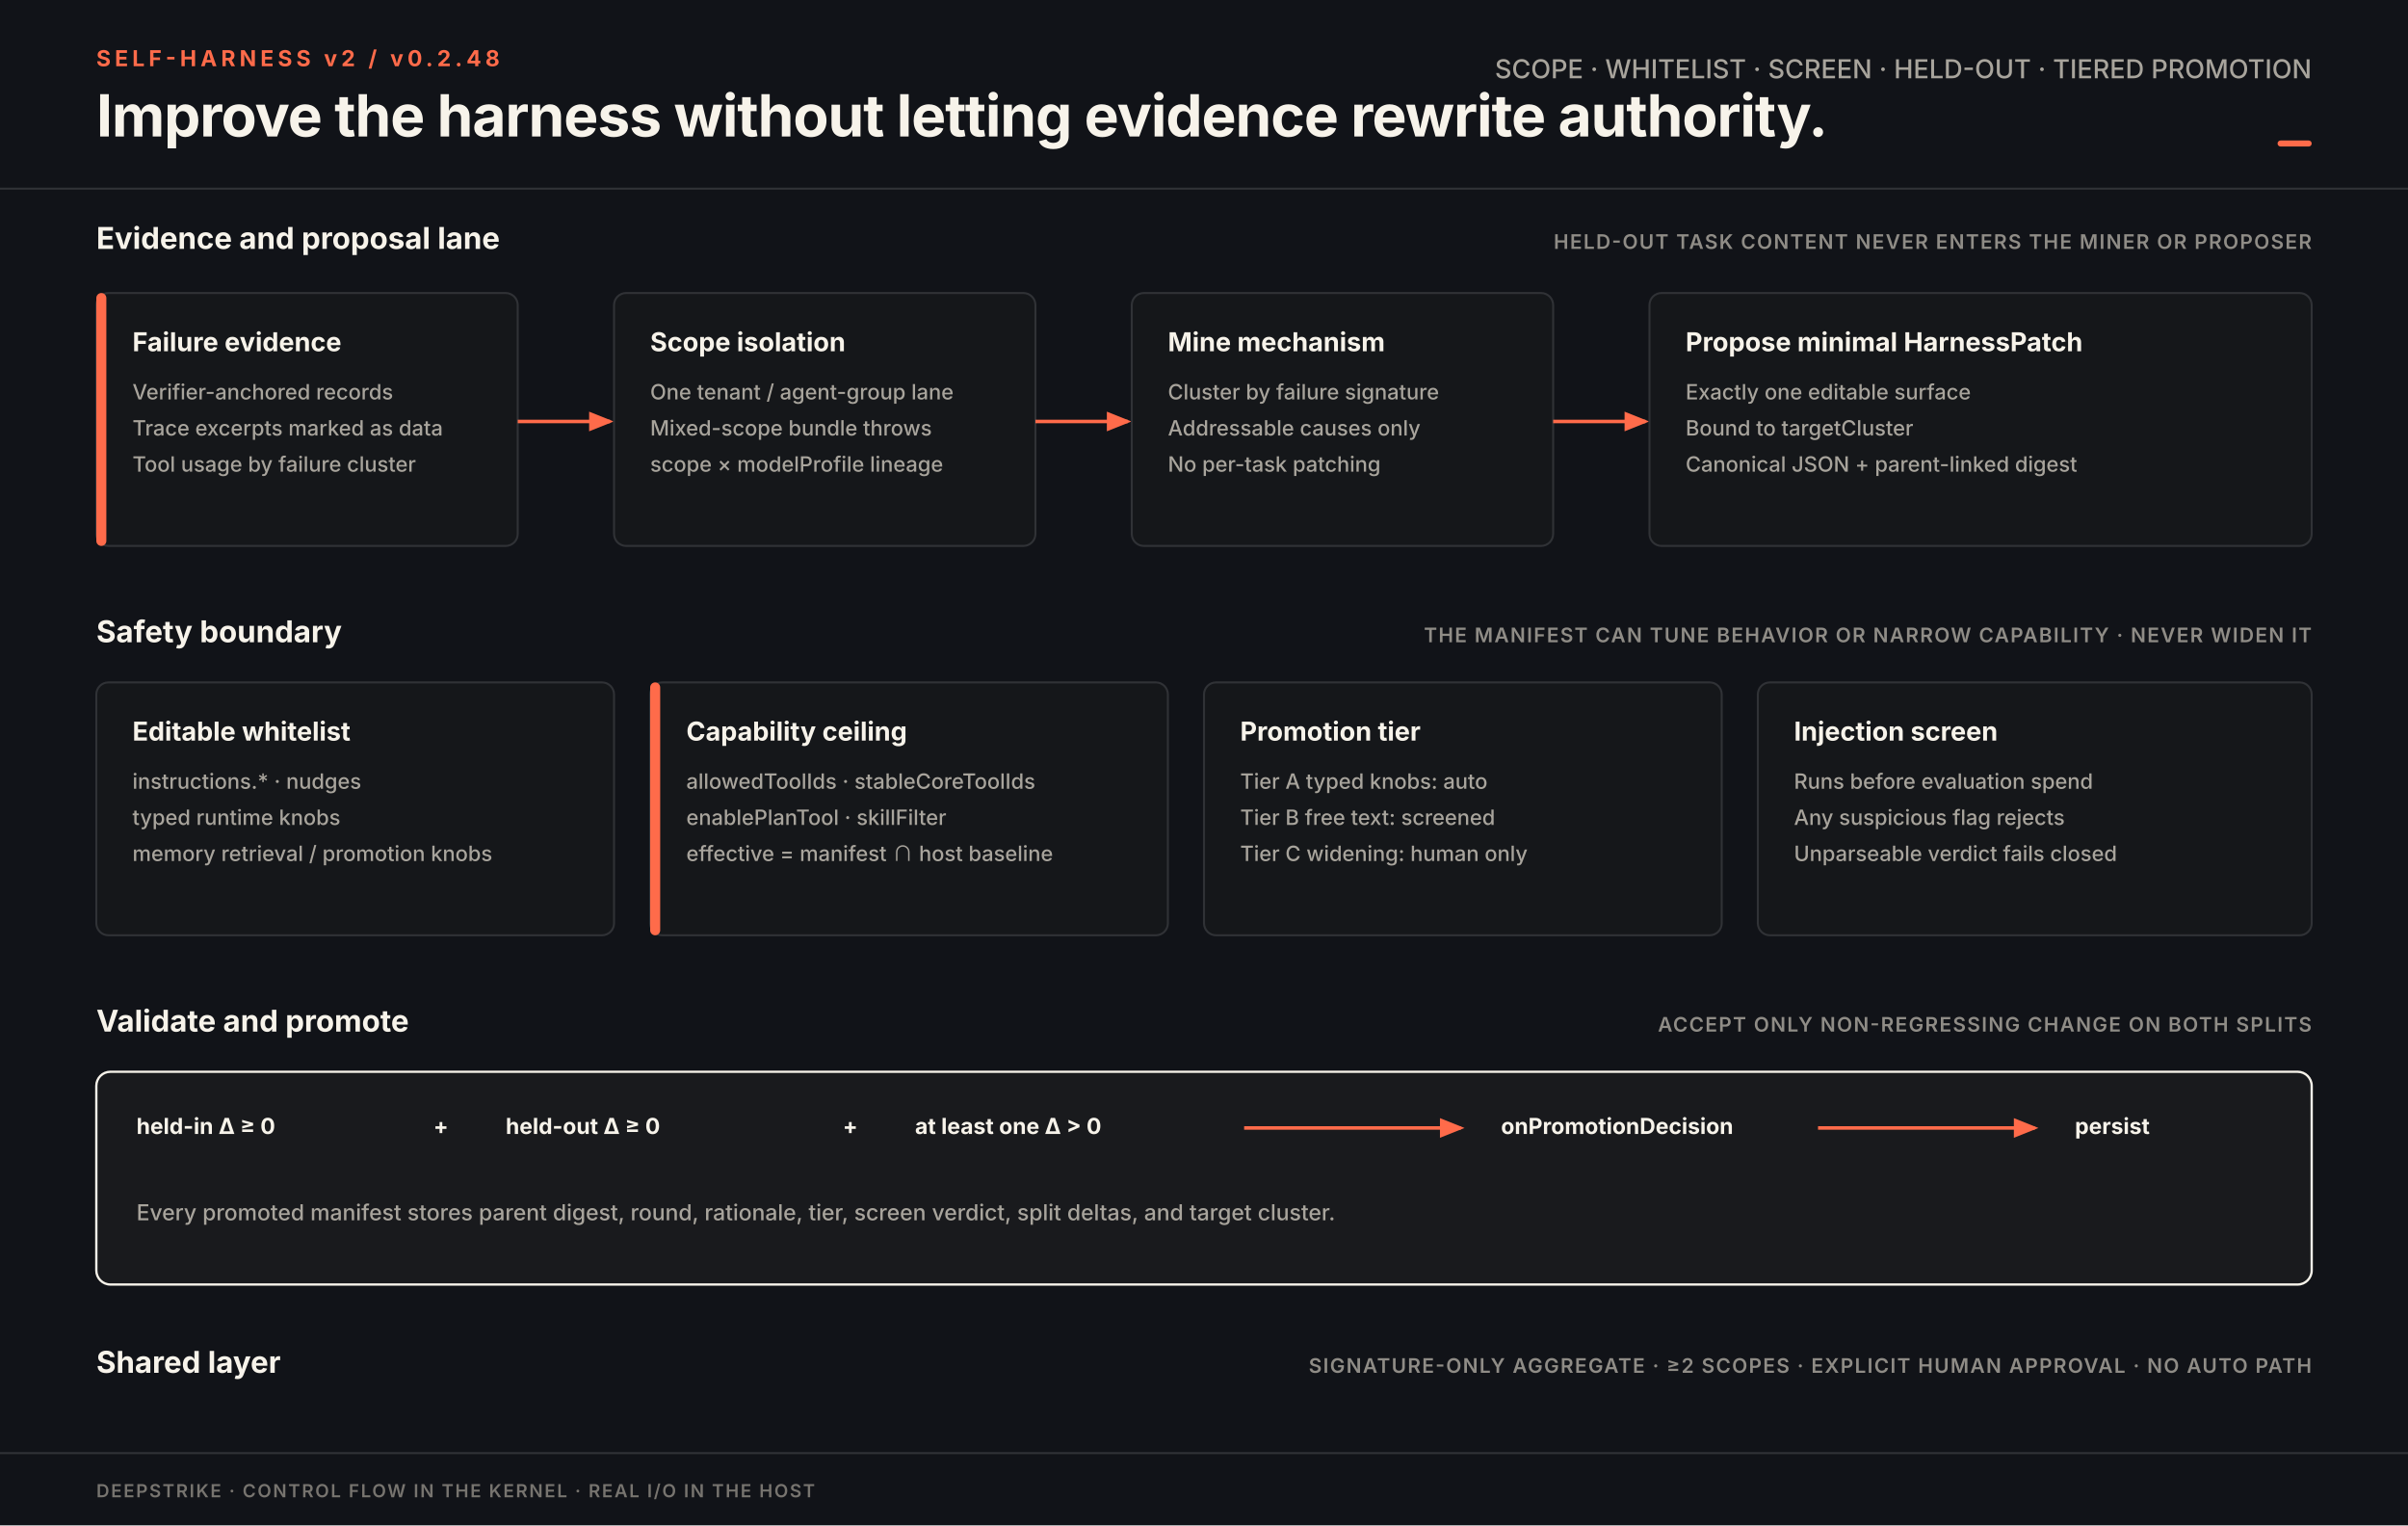
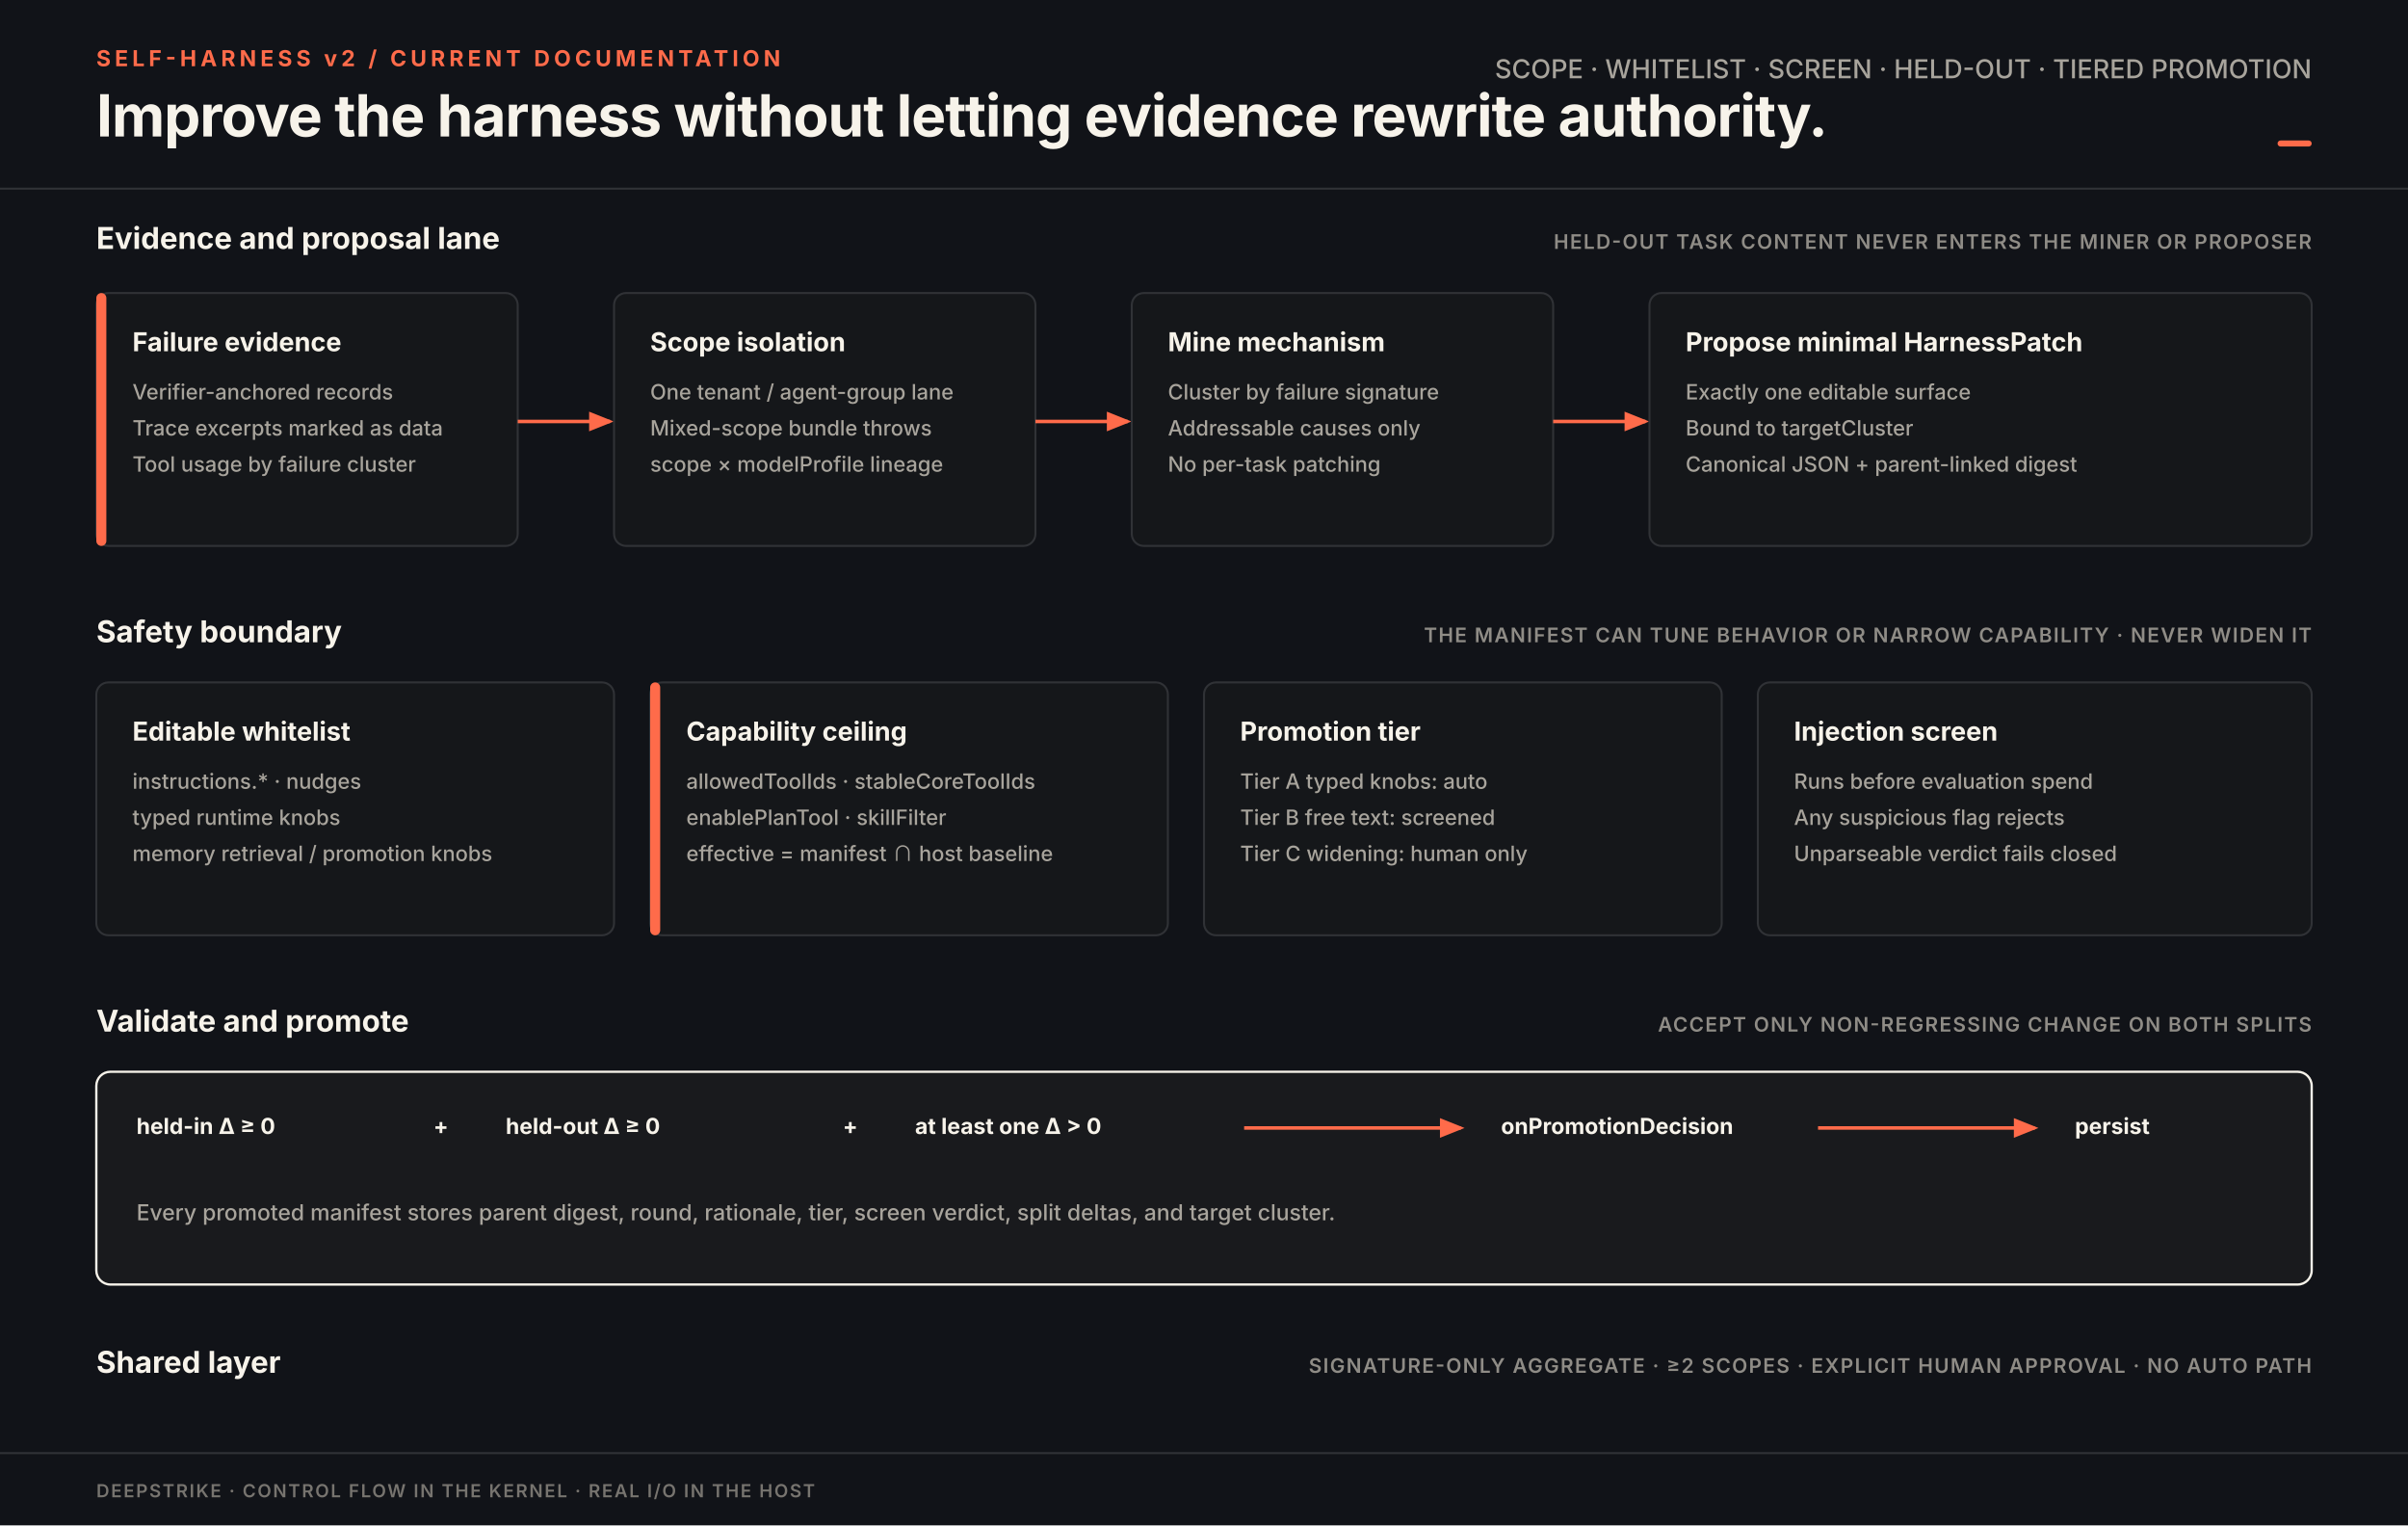
<svg xmlns="http://www.w3.org/2000/svg" viewBox="0 0 1200 760" role="img" aria-labelledby="title desc">
  <defs>
    <marker id="arrow-ivory" viewBox="0 0 10 10" refX="8.5" refY="5" markerWidth="7" markerHeight="7" orient="auto">
      <path d="M0 1 10 5 0 9Z" fill="#F7F3EA" />
    </marker>
    <marker id="arrow-coral" viewBox="0 0 10 10" refX="8.5" refY="5" markerWidth="7" markerHeight="7" orient="auto">
      <path d="M0 1 10 5 0 9Z" fill="#FF6B4A" />
    </marker>
    <style>
      text { font-family: Inter, ui-sans-serif, system-ui, -apple-system, "Segoe UI", "Noto Sans CJK SC", sans-serif; }
      .eyebrow { fill:#FF6B4A; font-size:11px; font-weight:700; letter-spacing:2px; }
      .title { fill:#F7F3EA; font-size:29px; font-weight:700; letter-spacing:-.45px; }
      .subtitle { fill:#A8A49C; font-size:13px; font-weight:450; }
      .section-title { fill:#F7F3EA; font-size:15px; font-weight:700; }
      .section-note { fill:#8F8C86; font-size:10px; font-weight:600; letter-spacing:.65px; }
      .card-title { fill:#F7F3EA; font-size:13px; font-weight:650; }
      .card-text { fill:#A8A49C; font-size:10.5px; font-weight:450; }
      .body { fill:#A8A49C; font-size:11px; font-weight:450; }
      .label { fill:#F7F3EA; font-size:11px; font-weight:650; }
      .micro { fill:#8F8C86; font-size:9.5px; font-weight:650; letter-spacing:.55px; }
      .pill-text { fill:#111318; font-size:9px; font-weight:750; letter-spacing:.5px; }
      .footer { fill:#77746F; font-size:9px; font-weight:600; letter-spacing:.8px; }
      .panel { fill:#15171A; stroke:#303236; stroke-width:1; }
      .panel-strong { fill:#191A1D; stroke:#F7F3EA; stroke-width:1.15; }
      .kernel { fill:#0D0F11; stroke:#3B3D41; stroke-width:1.2; }
      .soft { fill:#121316; stroke:#26282C; stroke-width:1; }
      .accent-fill { fill:#FF6B4A; }
      .pill.coral { fill:#FF6B4A; }
      .pill.ivory { fill:#F7F3EA; }
      .pill.muted { fill:#8F8C86; }
      .rule { fill:none; stroke:#303236; stroke-width:1; }
      .rule-coral { fill:none; stroke:#FF6B4A; stroke-width:1.2; }
      .flow { fill:none; stroke:#F7F3EA; stroke-width:1.45; marker-end:url(#arrow-ivory); }
      .flow-coral { stroke:#FF6B4A; stroke-width:1.75; marker-end:url(#arrow-coral); }
      .flow-dash { stroke-dasharray:5 5; }
    </style>
  </defs>
  <rect width="1200" height="760" fill="#111318" />
  <path d="M0 94H1200M0 724H1200" class="rule" />
-   <text x="48" y="33" class="eyebrow" text-anchor="start">SELF-HARNESS v2 / v0.2.48</text>
+   <text x="48" y="33" class="eyebrow" text-anchor="start">SELF-HARNESS v2 / CURRENT DOCUMENTATION</text>
  <text x="48" y="68" class="title" text-anchor="start">Improve the harness without letting evidence rewrite authority.</text>
  <text x="1152" y="39" class="subtitle" text-anchor="end">SCOPE · WHITELIST · SCREEN · HELD-OUT · TIERED PROMOTION</text>
  <rect x="1135" y="70" width="17" height="3" rx="1.5" class="accent-fill" />
  <text x="48" y="124" class="section-title" text-anchor="start">Evidence and proposal lane</text>
  <text x="1152" y="124" class="section-note" text-anchor="end">HELD-OUT TASK CONTENT NEVER ENTERS THE MINER OR PROPOSER</text>
  <g>
    <rect x="48" y="146" width="210" height="126" rx="6" class="panel" />
    <rect x="48" y="146" width="5" height="126" rx="2.5" class="accent-fill" />
    <text x="66" y="175" class="card-title" text-anchor="start">Failure evidence</text>
    <text x="66" y="199" class="card-text" text-anchor="start">Verifier-anchored records</text>
    <text x="66" y="217" class="card-text" text-anchor="start">Trace excerpts marked as data</text>
    <text x="66" y="235" class="card-text" text-anchor="start">Tool usage by failure cluster</text>
  </g>
  <path d="M258 210H304" class="flow flow-coral" />
  <g>
    <rect x="306" y="146" width="210" height="126" rx="6" class="panel" />
    <text x="324" y="175" class="card-title" text-anchor="start">Scope isolation</text>
    <text x="324" y="199" class="card-text" text-anchor="start">One tenant / agent-group lane</text>
    <text x="324" y="217" class="card-text" text-anchor="start">Mixed-scope bundle throws</text>
    <text x="324" y="235" class="card-text" text-anchor="start">scope × modelProfile lineage</text>
  </g>
  <path d="M516 210H562" class="flow flow-coral" />
  <g>
    <rect x="564" y="146" width="210" height="126" rx="6" class="panel" />
    <text x="582" y="175" class="card-title" text-anchor="start">Mine mechanism</text>
    <text x="582" y="199" class="card-text" text-anchor="start">Cluster by failure signature</text>
    <text x="582" y="217" class="card-text" text-anchor="start">Addressable causes only</text>
    <text x="582" y="235" class="card-text" text-anchor="start">No per-task patching</text>
  </g>
  <path d="M774 210H820" class="flow flow-coral" />
  <g>
    <rect x="822" y="146" width="330" height="126" rx="6" class="panel" />
    <text x="840" y="175" class="card-title" text-anchor="start">Propose minimal HarnessPatch</text>
    <text x="840" y="199" class="card-text" text-anchor="start">Exactly one editable surface</text>
    <text x="840" y="217" class="card-text" text-anchor="start">Bound to targetCluster</text>
    <text x="840" y="235" class="card-text" text-anchor="start">Canonical JSON + parent-linked digest</text>
  </g>
  <text x="48" y="320" class="section-title" text-anchor="start">Safety boundary</text>
  <text x="1152" y="320" class="section-note" text-anchor="end">THE MANIFEST CAN TUNE BEHAVIOR OR NARROW CAPABILITY · NEVER WIDEN IT</text>
  <g>
    <rect x="48" y="340" width="258" height="126" rx="6" class="panel" />
    <text x="66" y="369" class="card-title" text-anchor="start">Editable whitelist</text>
    <text x="66" y="393" class="card-text" text-anchor="start">instructions.* · nudges</text>
    <text x="66" y="411" class="card-text" text-anchor="start">typed runtime knobs</text>
    <text x="66" y="429" class="card-text" text-anchor="start">memory retrieval / promotion knobs</text>
  </g>
  <g>
    <rect x="324" y="340" width="258" height="126" rx="6" class="panel" />
    <rect x="324" y="340" width="5" height="126" rx="2.5" class="accent-fill" />
    <text x="342" y="369" class="card-title" text-anchor="start">Capability ceiling</text>
    <text x="342" y="393" class="card-text" text-anchor="start">allowedToolIds · stableCoreToolIds</text>
    <text x="342" y="411" class="card-text" text-anchor="start">enablePlanTool · skillFilter</text>
    <text x="342" y="429" class="card-text" text-anchor="start">effective = manifest ∩ host baseline</text>
  </g>
  <g>
    <rect x="600" y="340" width="258" height="126" rx="6" class="panel" />
    <text x="618" y="369" class="card-title" text-anchor="start">Promotion tier</text>
    <text x="618" y="393" class="card-text" text-anchor="start">Tier A typed knobs: auto</text>
    <text x="618" y="411" class="card-text" text-anchor="start">Tier B free text: screened</text>
    <text x="618" y="429" class="card-text" text-anchor="start">Tier C widening: human only</text>
  </g>
  <g>
    <rect x="876" y="340" width="276" height="126" rx="6" class="panel" />
    <text x="894" y="369" class="card-title" text-anchor="start">Injection screen</text>
    <text x="894" y="393" class="card-text" text-anchor="start">Runs before evaluation spend</text>
    <text x="894" y="411" class="card-text" text-anchor="start">Any suspicious flag rejects</text>
    <text x="894" y="429" class="card-text" text-anchor="start">Unparseable verdict fails closed</text>
  </g>
  <text x="48" y="514" class="section-title" text-anchor="start">Validate and promote</text>
  <text x="1152" y="514" class="section-note" text-anchor="end">ACCEPT ONLY NON-REGRESSING CHANGE ON BOTH SPLITS</text>
  <rect x="48" y="534" width="1104" height="106" rx="7" class="panel-strong" />
  <text x="68" y="565" class="label" text-anchor="start">held-in Δ ≥ 0</text>
  <text x="216" y="565" class="label" text-anchor="start">+</text>
  <text x="252" y="565" class="label" text-anchor="start">held-out Δ ≥ 0</text>
  <text x="420" y="565" class="label" text-anchor="start">+</text>
  <text x="456" y="565" class="label" text-anchor="start">at least one Δ &gt; 0</text>
  <path d="M620 562H728" class="flow flow-coral" />
  <text x="748" y="565" class="label" text-anchor="start">onPromotionDecision</text>
  <path d="M906 562H1014" class="flow flow-coral" />
  <text x="1034" y="565" class="label" text-anchor="start">persist</text>
  <text x="68" y="608" class="body" text-anchor="start">Every promoted manifest stores parent digest, round, rationale, tier, screen verdict, split deltas, and target cluster.</text>
  <text x="48" y="684" class="section-title" text-anchor="start">Shared layer</text>
  <text x="1152" y="684" class="section-note" text-anchor="end">SIGNATURE-ONLY AGGREGATE · ≥2 SCOPES · EXPLICIT HUMAN APPROVAL · NO AUTO PATH</text>
  <text x="48" y="746" class="footer" text-anchor="start">DEEPSTRIKE · CONTROL FLOW IN THE KERNEL · REAL I/O IN THE HOST</text>
</svg>
